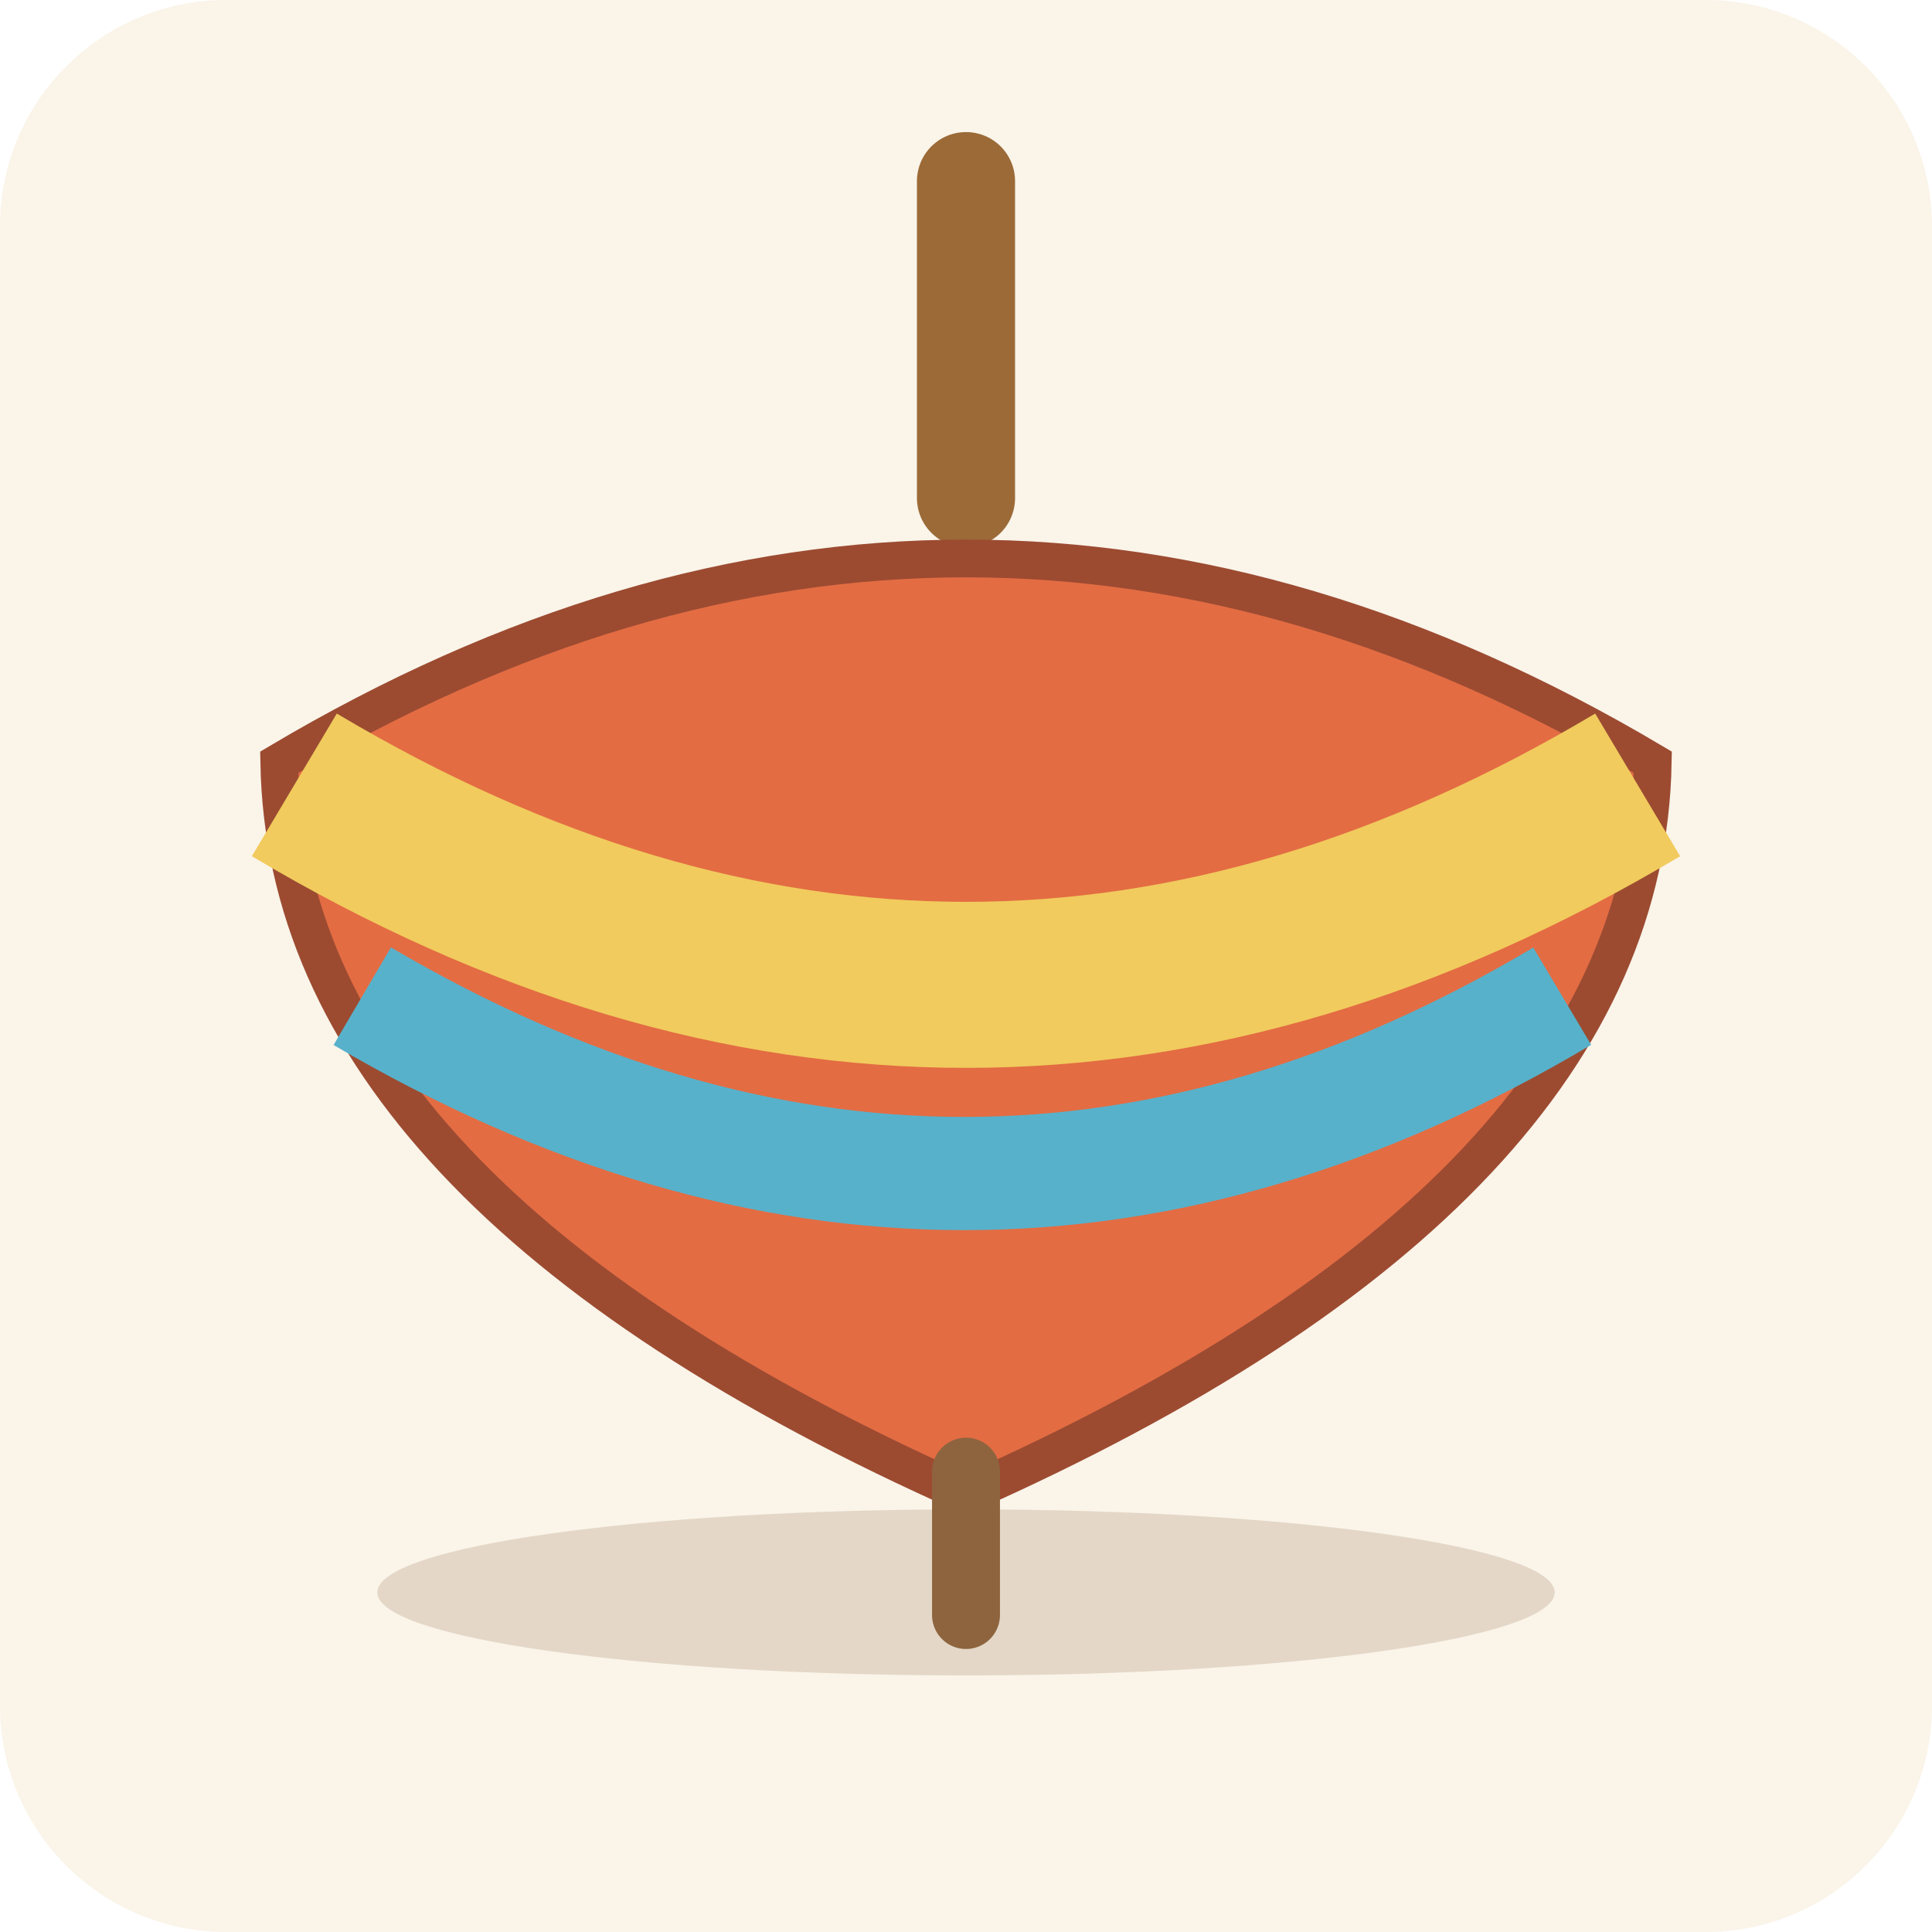
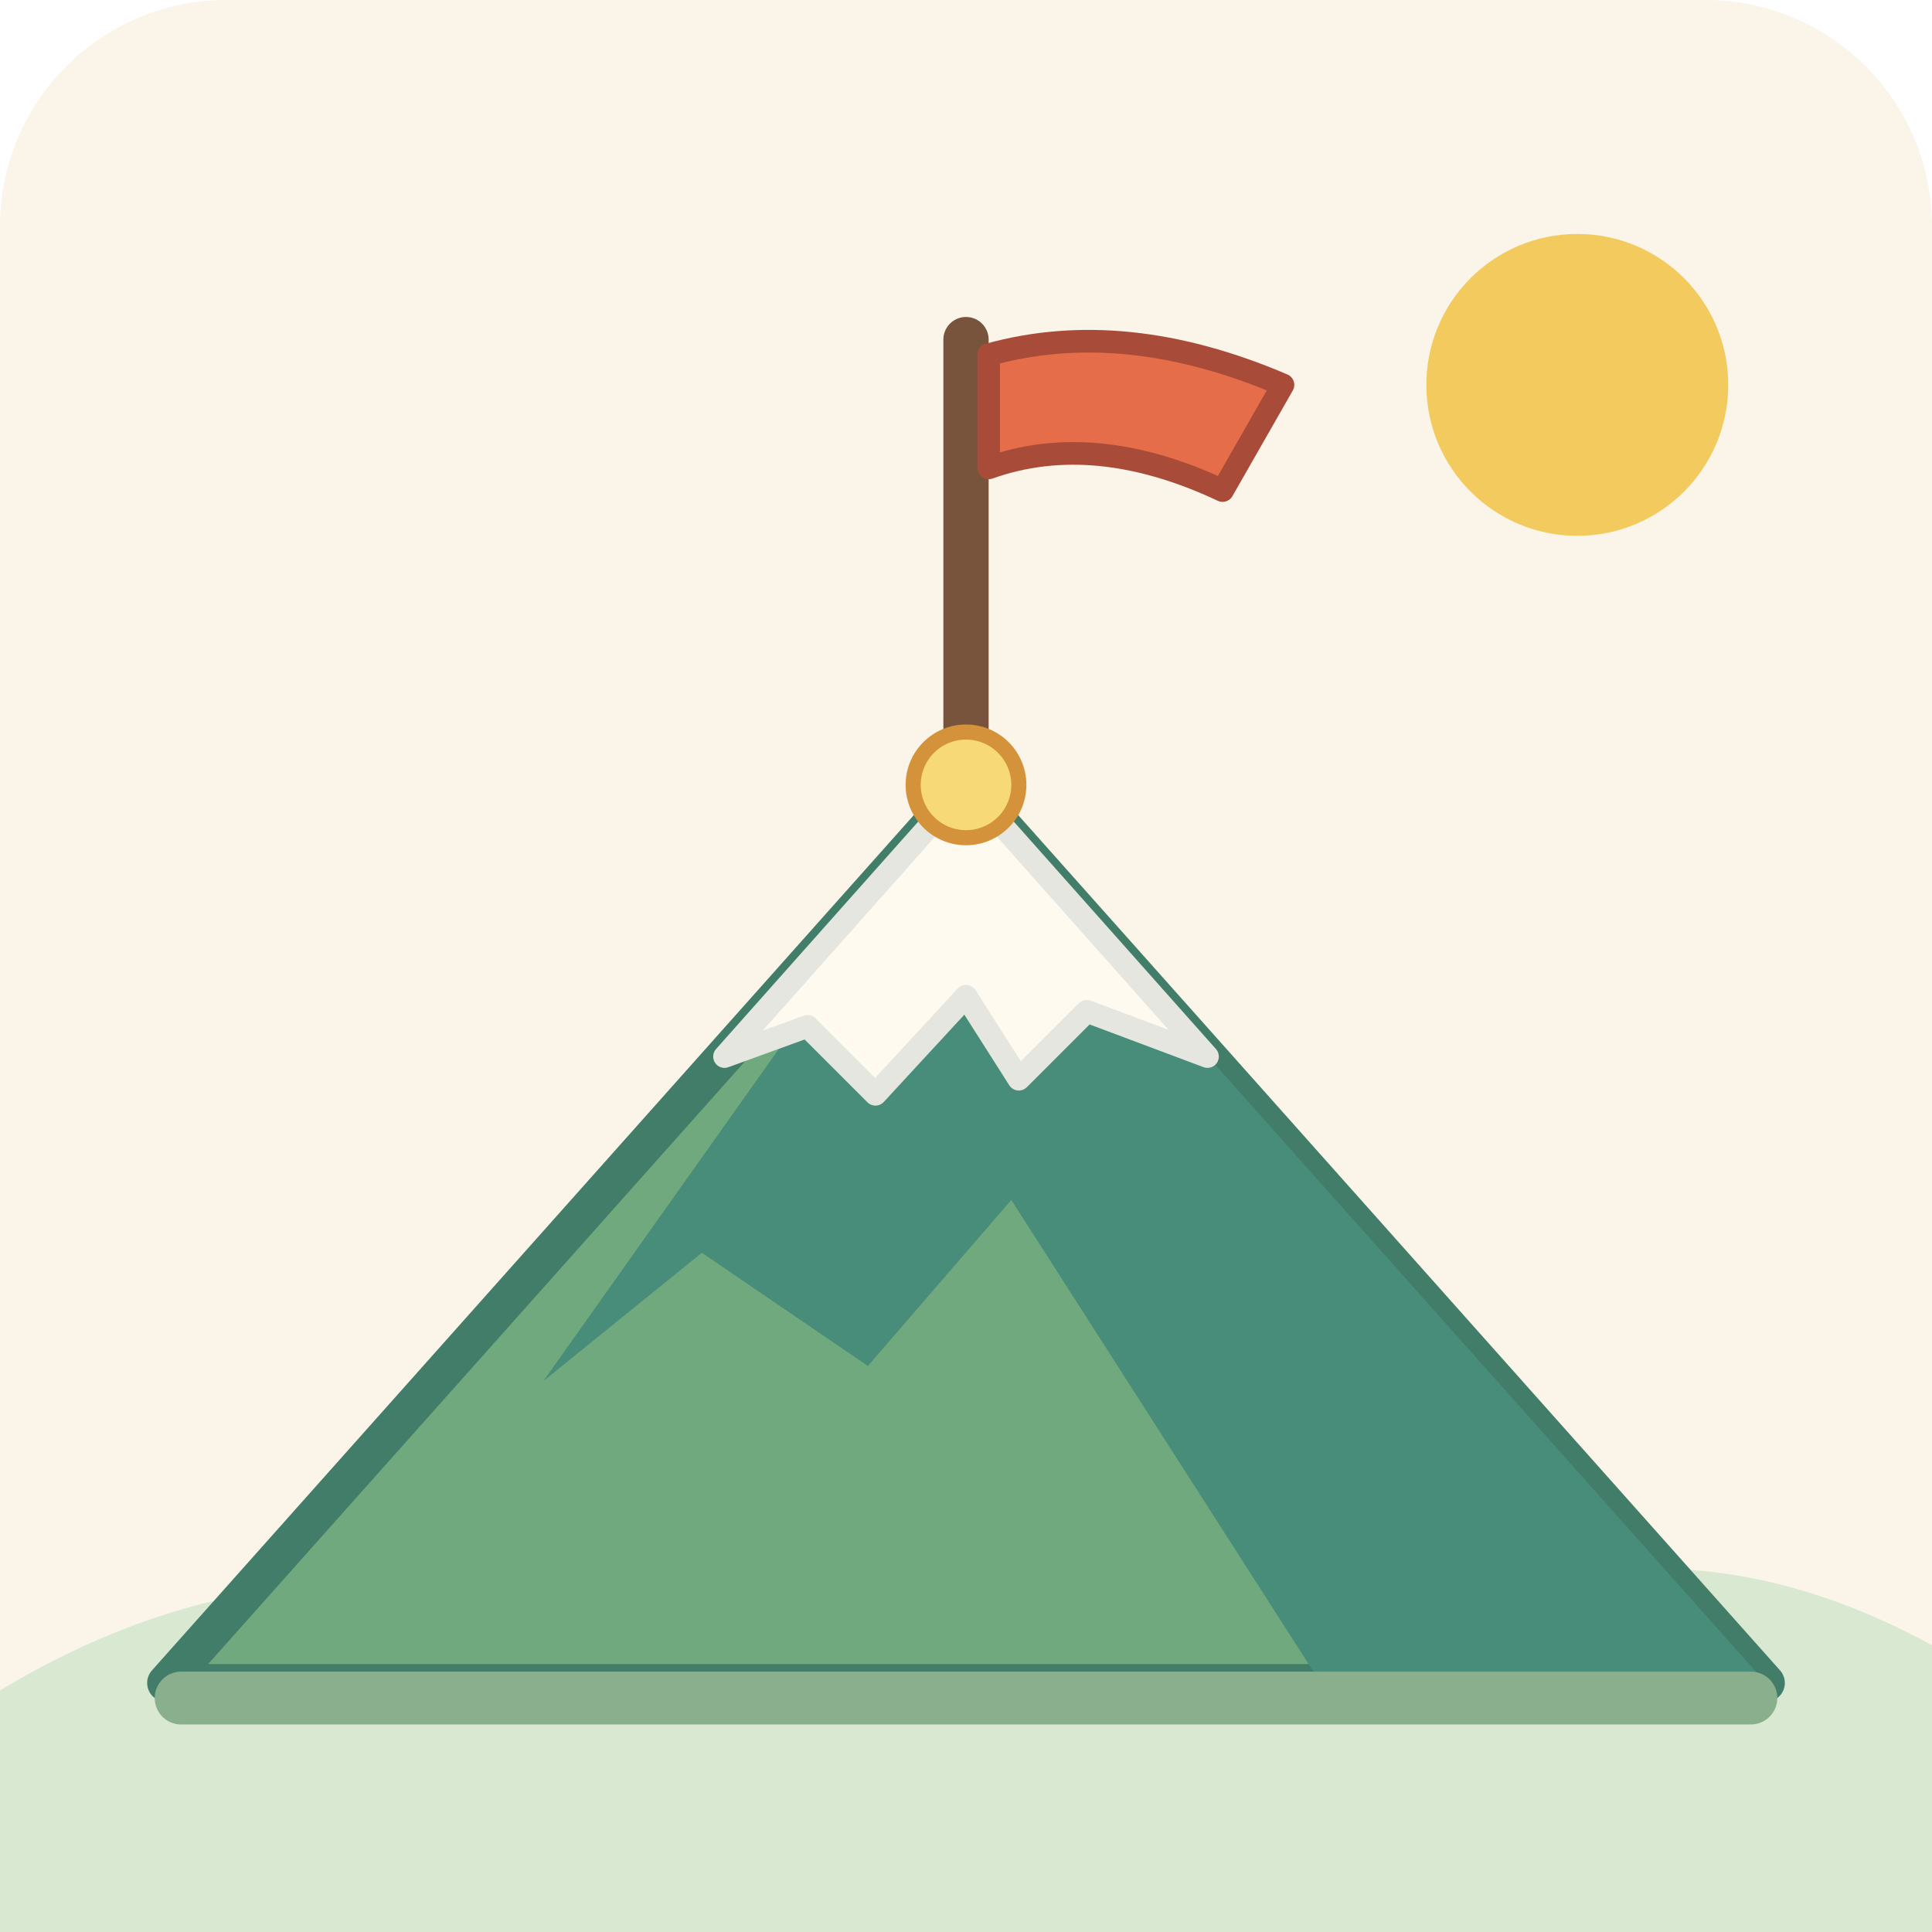
- <svg xmlns="http://www.w3.org/2000/svg" viewBox="0 0 256 256" role="img">
+ <svg xmlns="http://www.w3.org/2000/svg" viewBox="0 0 256 256" role="img" aria-labelledby="title desc">
  <rect width="256" height="256" rx="30" fill="#faf4e9" />
-   <ellipse cx="128" cy="211" rx="78" ry="11" fill="#e4d7c7" />
-   <path d="M128 24 L128 66" stroke="#9b6a37" stroke-width="13" stroke-linecap="round" />
-   <path d="M37 101 Q128 47 219 101 Q218 158 128 198 Q38 158 37 101Z" fill="#e36c43" stroke="#9c4b31" stroke-width="5" />
-   <path d="M39 104 Q128 157 217 104" fill="none" stroke="#f1cb5d" stroke-width="22" />
-   <path d="M48 132 Q128 179 207 132" fill="none" stroke="#58b1ca" stroke-width="15" />
-   <path d="M128 195 L128 214" stroke="#8d643e" stroke-width="9" stroke-linecap="round" />
+   <circle cx="209" cy="51" r="20" fill="#f3ca5e" />
+   <path d="M0 224 Q38 201 80 215 Q135 190 192 214 Q223 200 256 218 V256 H0Z" fill="#d9e8d1" />
+   <path d="M128 45 V104" fill="none" stroke="#79543c" stroke-width="6" stroke-linecap="round" />
+   <path d="M131 47 Q149 42 170 51 L162 65 Q145 57 131 62Z" fill="#e56d4a" stroke="#a94b39" stroke-width="3" stroke-linejoin="round" />
+   <path d="M22 223 L128 104 L234 223Z" fill="#70a97d" stroke="#417d68" stroke-width="5" stroke-linejoin="round" />
+   <path d="M128 104 L234 223 H175 L134 159 L115 181 L93 166 L72 183Z" fill="#488d79" />
+   <path d="M96 140 L128 104 L160 140 L144 134 L135 143 L128 132 L116 145 L107 136Z" fill="#fffaf0" stroke="#e4e6df" stroke-width="3" stroke-linejoin="round" />
+   <circle cx="128" cy="104" r="7" fill="#f8d978" stroke="#d4933a" stroke-width="2" />
+   <path d="M24 225 H232" stroke="#8aaf8c" stroke-width="7" stroke-linecap="round" />
</svg>
